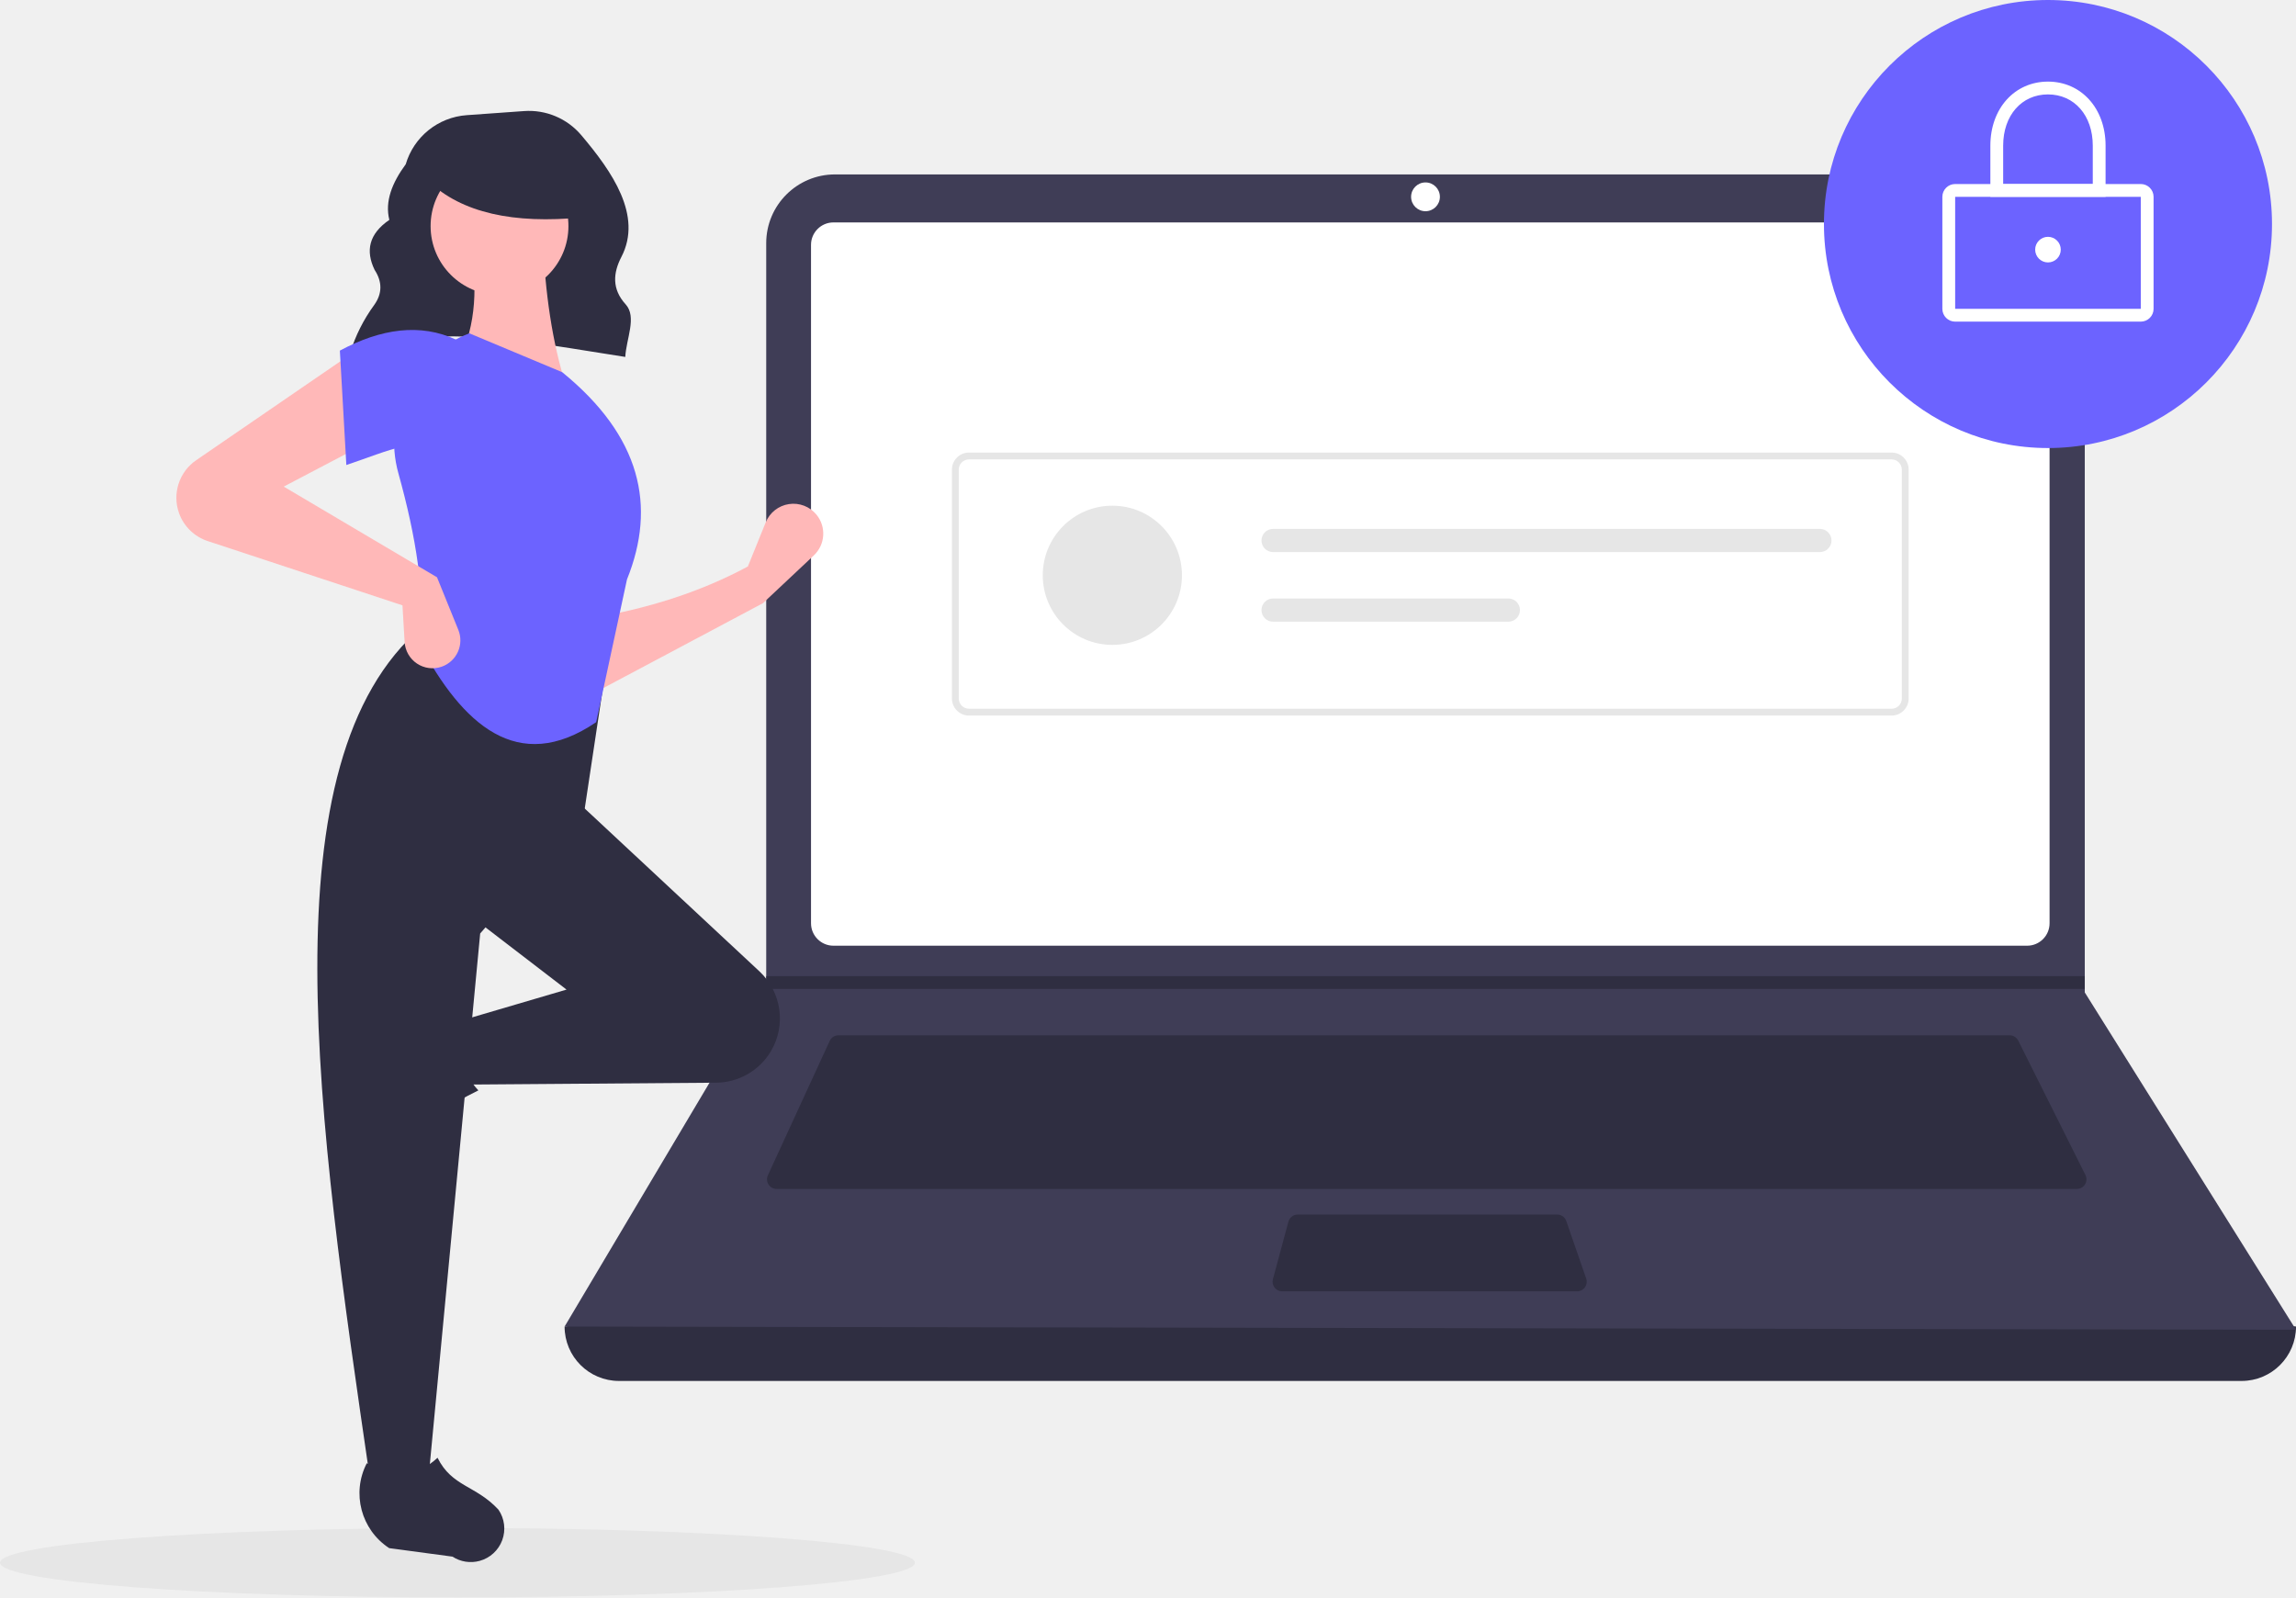
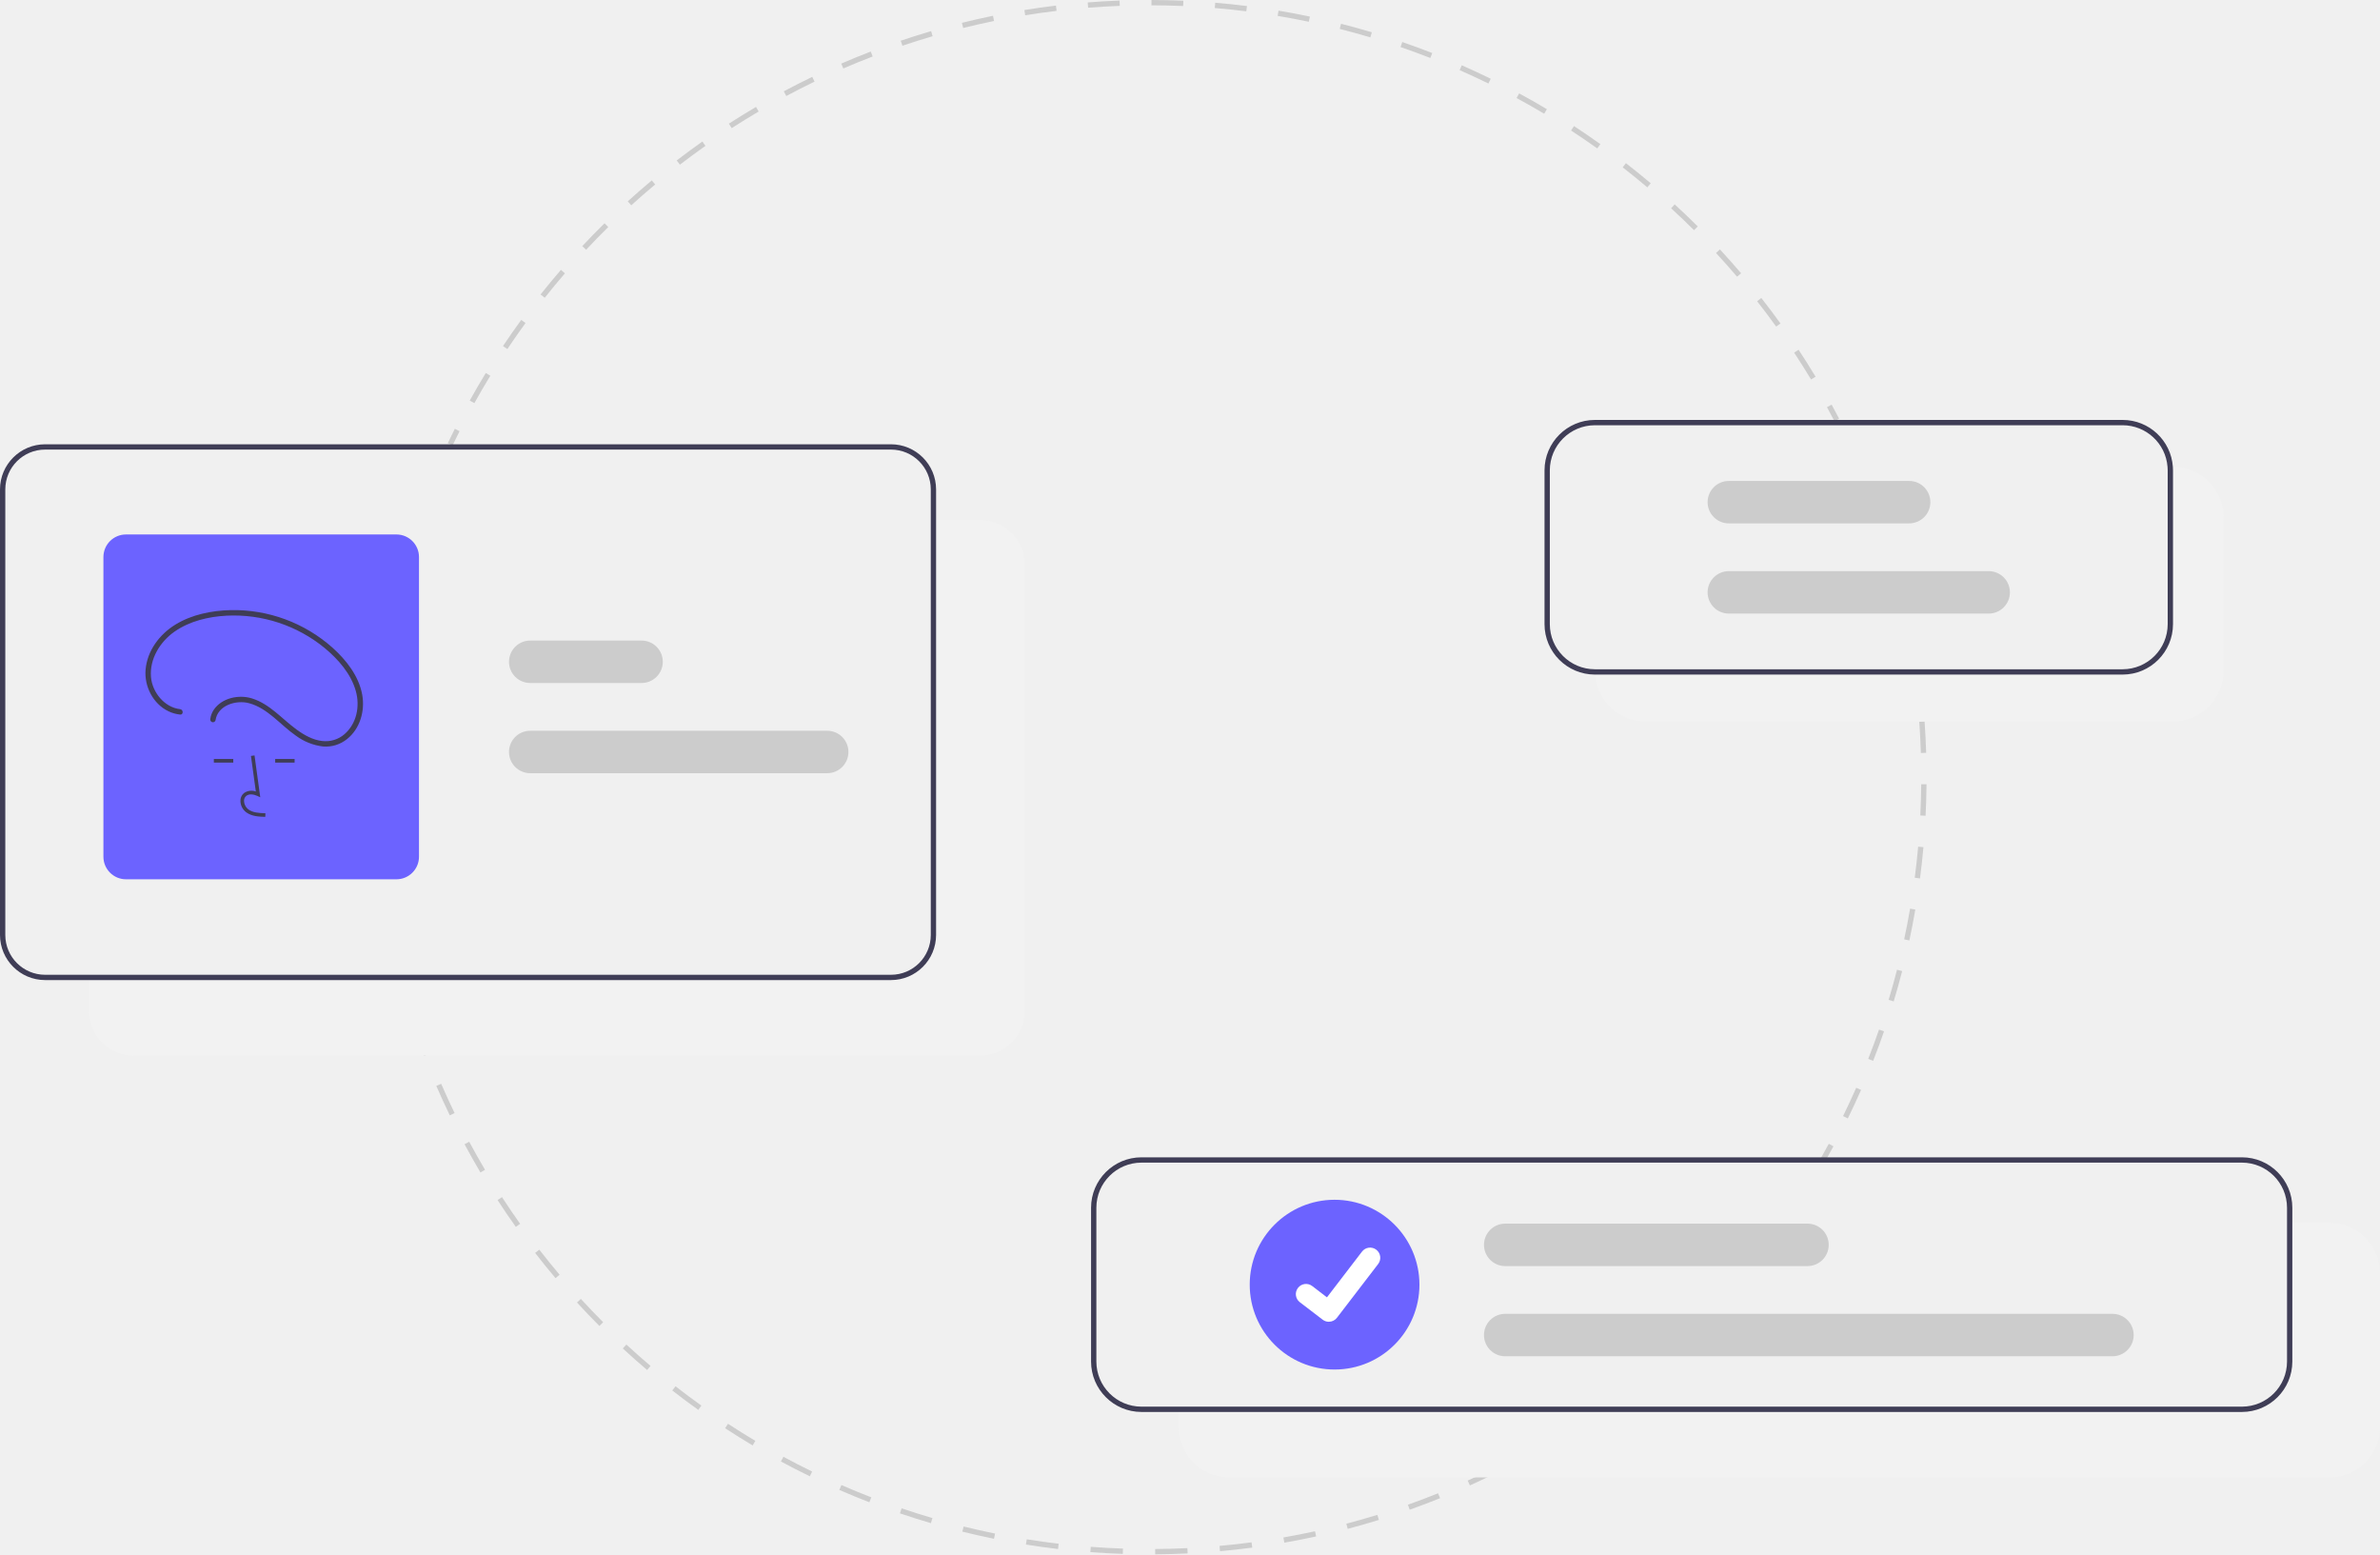
- <svg xmlns="http://www.w3.org/2000/svg" id="a5c16198-98a1-478b-8909-43624583dcf2" data-name="Layer 1" width="793" height="551.732" viewBox="0 0 793 551.732">
-   <ellipse cx="158" cy="539.732" rx="158" ry="12" fill="#e6e6e6" />
-   <path d="M324.272,296.554c27.497-11.695,61.744-4.285,95.191.858.311-6.228,4.084-13.808.132-18.153-4.801-5.279-4.359-10.825-1.47-16.404,7.388-14.265-3.197-29.444-13.884-42.065a23.669,23.669,0,0,0-19.755-8.292l-19.797,1.414A23.709,23.709,0,0,0,343.635,230.859v0c-4.727,6.429-7.257,12.841-5.664,19.219-7.081,4.839-8.27,10.68-5.089,17.264,2.698,4.146,2.669,8.182-.123,12.106a55.891,55.891,0,0,0-8.31,16.506Z" transform="translate(-203.5 -174.1342)" fill="#2f2e41" />
-   <path d="M977.709,651.097H417.291A18.791,18.791,0,0,1,398.5,632.306h0q304.727-35.415,598,0h0A18.791,18.791,0,0,1,977.709,651.097Z" transform="translate(-203.5 -174.1342)" fill="#2f2e41" />
-   <path d="M996.5,633.412l-598-1.105,69.306-116.616.332-.553V258.131a23.752,23.752,0,0,1,23.754-23.754H899.792a23.752,23.752,0,0,1,23.754,23.754V516.906Z" transform="translate(-203.5 -174.1342)" fill="#3f3d56" />
-   <path d="M491.35,250.957a7.746,7.746,0,0,0-7.738,7.738V493.031a7.747,7.747,0,0,0,7.738,7.738H903.65a7.747,7.747,0,0,0,7.738-7.738V258.694a7.747,7.747,0,0,0-7.738-7.738Z" transform="translate(-203.5 -174.1342)" fill="#fff" />
-   <path d="M493.078,531.718a3.325,3.325,0,0,0-3.013,1.93l-21.355,46.425a3.316,3.316,0,0,0,3.012,4.702H920.814a3.316,3.316,0,0,0,2.965-4.799L900.567,533.551a3.299,3.299,0,0,0-2.965-1.833Z" transform="translate(-203.5 -174.1342)" fill="#2f2e41" />
-   <circle cx="492.342" cy="67.98" r="4.974" fill="#fff" />
-   <path d="M651.7,593.619a3.321,3.321,0,0,0-3.202,2.454l-5.357,19.896a3.316,3.316,0,0,0,3.202,4.179h101.874a3.315,3.315,0,0,0,3.133-4.401l-6.887-19.896a3.318,3.318,0,0,0-3.134-2.231Z" transform="translate(-203.5 -174.1342)" fill="#2f2e41" />
-   <polygon points="720.046 337.135 720.046 341.556 264.306 341.556 264.649 341.004 264.649 337.135 720.046 337.135" fill="#2f2e41" />
-   <circle cx="707.335" cy="77.375" r="77.375" fill="#6c63ff" />
-   <path d="M942.89,285.223H878.779a4.426,4.426,0,0,1-4.421-4.421V242.114a4.426,4.426,0,0,1,4.421-4.421H942.89a4.426,4.426,0,0,1,4.421,4.421v38.688A4.426,4.426,0,0,1,942.89,285.223Zm-64.111-43.109v38.688h64.114L942.89,242.114Z" transform="translate(-203.5 -174.1342)" fill="#fff" />
-   <path d="M930.731,242.114h-39.793V224.428c0-12.81,8.368-22.107,19.896-22.107s19.896,9.297,19.896,22.107Zm-35.372-4.421h30.95V224.428c0-10.413-6.363-17.686-15.475-17.686s-15.475,7.273-15.475,17.686Z" transform="translate(-203.5 -174.1342)" fill="#fff" />
-   <circle cx="707.335" cy="86.218" r="4.421" fill="#fff" />
-   <path d="M856.82,421.284H538.18a5.908,5.908,0,0,1-5.901-5.901V336.342a5.908,5.908,0,0,1,5.901-5.901H856.82a5.908,5.908,0,0,1,5.901,5.901V415.383A5.908,5.908,0,0,1,856.82,421.284Zm-318.64-88.482a3.544,3.544,0,0,0-3.54,3.54V415.383a3.544,3.544,0,0,0,3.54,3.54H856.82a3.544,3.544,0,0,0,3.54-3.54V336.342a3.544,3.544,0,0,0-3.54-3.54Z" transform="translate(-203.5 -174.1342)" fill="#e6e6e6" />
-   <circle cx="384.19" cy="198.695" r="24.036" fill="#e6e6e6" />
-   <path d="M643.203,356.805a4.006,4.006,0,1,0,0,8.012H832.061a4.006,4.006,0,0,0,0-8.012Z" transform="translate(-203.5 -174.1342)" fill="#e6e6e6" />
-   <path d="M643.203,380.842a4.006,4.006,0,1,0,0,8.012H724.469a4.006,4.006,0,1,0,0-8.012Z" transform="translate(-203.5 -174.1342)" fill="#e6e6e6" />
-   <path d="M467.022,382.462,408.119,413.778l-.746-26.096c19.226-3.209,37.517-8.797,54.429-17.895l6.16-15.22a10.318,10.318,0,0,1,17.536-2.678l0,0a10.318,10.318,0,0,1-.908,14.069Z" transform="translate(-203.5 -174.1342)" fill="#ffb8b8" />
-   <path d="M323.098,563.267v0a11.574,11.574,0,0,1,1.469-9.363l12.939-19.858a22.612,22.612,0,0,1,29.335-7.739h0c-5.438,9.256-4.68,17.377,1.878,24.434a117.631,117.631,0,0,0-27.936,19.045A11.574,11.574,0,0,1,323.098,563.267Z" transform="translate(-203.5 -174.1342)" fill="#2f2e41" />
-   <path d="M469.705,537.303l0,0a22.203,22.203,0,0,1-18.871,10.779l-85.96.651-3.728-21.623,38.026-11.184-32.061-24.605L402.154,450.313l63.65,59.324A22.203,22.203,0,0,1,469.705,537.303Z" transform="translate(-203.5 -174.1342)" fill="#2f2e41" />
-   <path d="M351.453,685.179H331.321c-18.075-123.898-36.474-248.142,17.895-294.515l64.122,10.439L405.136,455.532l-35.789,41.008Z" transform="translate(-203.5 -174.1342)" fill="#2f2e41" />
-   <path d="M369.149,713.246h0a11.574,11.574,0,0,1-9.363-1.469l-21.859-2.938a22.612,22.612,0,0,1-7.741-29.335v0c9.257,5.437,17.377,4.679,24.434-1.879,4.986,10.067,13.201,9.453,21.047,17.935A11.574,11.574,0,0,1,369.149,713.246Z" transform="translate(-203.5 -174.1342)" fill="#2f2e41" />
-   <path d="M399.172,307.902l-37.28-8.947c6.192-12.674,6.702-26.776,3.728-41.754l25.351-.746C391.764,275.08,394.167,292.481,399.172,307.902Z" transform="translate(-203.5 -174.1342)" fill="#ffb8b8" />
-   <path d="M409.418,423.552c-27.139,18.493-46.314.633-60.947-26.923,2.033-16.862-1.259-37.041-7.357-58.966a40.138,40.138,0,0,1,24.506-48.401h0l32.061,13.421c27.224,22.19,32.582,46.227,22.368,71.578Z" transform="translate(-203.5 -174.1342)" fill="#6c63ff" />
-   <path d="M331.321,326.542,301.497,342.2l52.938,31.316,7.366,18.17a9.637,9.637,0,0,1-5.789,12.731h0a9.637,9.637,0,0,1-12.762-8.544l-.745-12.663-67.284-22.204a15.733,15.733,0,0,1-9.873-9.611v0a15.733,15.733,0,0,1,5.903-18.303l54.105-37.118Z" transform="translate(-203.5 -174.1342)" fill="#ffb8b8" />
-   <path d="M361.146,329.524c-12.439-5.451-23.749.47-38.026,5.219l-2.237-39.517c14.176-7.556,27.692-9.593,40.263-3.728Z" transform="translate(-203.5 -174.1342)" fill="#6c63ff" />
-   <circle cx="172.525" cy="78.093" r="23.802" fill="#ffb8b8" />
-   <path d="M404.5,249.224c-23.566,2.308-41.523-1.546-53-12.52v-8.838h51Z" transform="translate(-203.5 -174.1342)" fill="#2f2e41" />
+ <svg xmlns="http://www.w3.org/2000/svg" id="b4e3060f-5130-489b-849d-7962070b1d51" data-name="Layer 1" width="897.5" height="585.991" viewBox="0 0 897.5 585.991">
+   <path d="M748.235,693.189l-1.118-1.658q2.479-1.671,4.922-3.389l1.151,1.636Q750.731,691.508,748.235,693.189Z" transform="translate(-151.25 -157.0044)" fill="#ccc" />
+   <path d="M586.882,742.996l-.014-2c4.044-.029,8.132-.142,12.15-.336l.097,1.998C595.069,742.853,590.953,742.966,586.882,742.996Zm-12.235-.163c-4.061-.138-8.171-.362-12.218-.667l.15-1.994c4.019.303,8.102.526,12.135.662Zm36.671-1.018-.179-1.992c4.014-.36,8.077-.811,12.076-1.339l.262,1.982C619.45,740.999,615.359,741.452,611.318,741.815Zm-61.069-.821c-4.042-.474-8.12-1.039-12.121-1.679l.316-1.975c3.973.635,8.023,1.196,12.038,1.667Zm85.32-2.382-.344-1.97c3.969-.694,7.98-1.482,11.922-2.344l.427,1.954C643.604,737.119,639.565,737.913,635.569,738.611Zm-109.48-1.481c-3.979-.809-7.996-1.713-11.938-2.688l.48-1.941c3.915.968,7.904,1.866,11.856,2.669Zm133.381-3.74-.508-1.935c3.9-1.025,7.831-2.148,11.684-3.336l.59,1.911C667.355,731.227,663.396,732.357,659.469,733.39Zm-157.161-2.145c-3.902-1.142-7.836-2.384-11.693-3.691l.642-1.895c3.831,1.299,7.738,2.532,11.613,3.666Zm180.54-5.068L682.179,724.293c3.8-1.35,7.623-2.799,11.363-4.307l.748,1.854C690.524,723.359,686.675,724.819,682.848,726.178Zm-203.758-2.804c-3.797-1.469-7.611-3.037-11.335-4.661l.799-1.833c3.699,1.613,7.487,3.17,11.258,4.629Zm226.45-6.348-.826-1.821c3.678-1.667,7.366-3.432,10.962-5.247l.901,1.785C712.957,713.57,709.243,715.348,705.54,717.026Zm-248.913-3.446c-3.655-1.78-7.322-3.662-10.9-5.594l.95-1.76c3.553,1.918,7.195,3.788,10.825,5.556ZM727.385,706.002l-.975-1.746c3.523-1.967,7.051-4.035,10.485-6.146l1.047,1.704C734.484,701.939,730.932,704.021,727.385,706.002Zm-292.311-4.061c-3.489-2.077-6.984-4.259-10.39-6.484l1.094-1.674c3.383,2.21,6.854,4.377,10.319,6.439Zm-20.499-13.395c-3.302-2.36-6.603-4.825-9.811-7.325l1.229-1.577c3.186,2.483,6.464,4.931,9.744,7.275Zm-19.307-15.05c-3.1-2.631-6.184-5.36-9.166-8.112l1.356-1.47c2.962,2.733,6.025,5.444,9.104,8.057Zm-17.985-16.596c-2.868-2.876-5.714-5.851-8.459-8.842l1.474-1.353c2.726,2.971,5.552,5.925,8.401,8.782ZM360.74,638.875c-2.616-3.099-5.204-6.298-7.694-9.51l1.581-1.226c2.473,3.189,5.044,6.367,7.642,9.445ZM345.755,619.544c-2.351-3.309-4.665-6.711-6.875-10.113l1.677-1.09c2.195,3.379,4.493,6.759,6.828,10.045ZM332.433,599.041c-2.068-3.492-4.088-7.075-6.006-10.647l1.762-.946c1.905,3.548,3.912,7.106,5.965,10.575Zm-11.56-21.535c-1.767-3.649-3.48-7.387-5.093-11.107l1.835-.795c1.601,3.695,3.303,7.406,5.058,11.031Zm-9.713-22.415c-1.456-3.789-2.851-7.658-4.145-11.5l1.895-.639c1.286,3.816,2.67,7.659,4.117,11.421Z" transform="translate(-151.25 -157.0044)" fill="#ccc" />
+   <path d="M303.322,531.808q-.838-2.887-1.618-5.799l1.932-.518q.774,2.892,1.607,5.759Z" transform="translate(-151.25 -157.0044)" fill="#ccc" />
+   <path d="M873.943,417.392q-.332-2.977-.723-5.935l1.983-.263q.394,2.979.729,5.976Z" transform="translate(-151.25 -157.0044)" fill="#ccc" />
+   <path d="M848.066,578.66l-1.796-.879c1.718-3.51,3.388-7.104,4.963-10.684l1.831.806C851.477,571.507,849.796,575.126,848.066,578.66Zm9.552-21.71-1.862-.73c1.427-3.638,2.799-7.356,4.077-11.052l1.89.653C860.437,549.542,859.056,553.286,857.618,556.95Zm7.754-22.416-1.916-.576c1.127-3.749,2.192-7.567,3.163-11.349l1.937.498C867.579,526.914,866.507,530.759,865.372,534.534Zm5.9-22.975-1.956-.418c.817-3.823,1.567-7.715,2.228-11.57l1.971.338C872.851,503.791,872.096,507.71,871.273,511.559Zm4.013-23.381-1.983-.258c.504-3.871.936-7.812,1.284-11.713l1.992.178C876.228,480.313,875.793,484.281,875.285,488.178Zm2.11-23.63-1.998-.098c.191-3.898.305-7.862.34-11.779l2,.018C877.702,456.633,877.587,460.623,877.395,464.548Zm-1.785-23.662c-.12-3.91-.321-7.868-.598-11.764l1.995-.142c.278,3.922.48,7.907.602,11.844Z" transform="translate(-151.25 -157.0044)" fill="#ccc" />
+   <path d="M839.736,594.437l-1.739-.987q1.474-2.597,2.896-5.227l1.759.951Q841.221,591.822,839.736,594.437Z" transform="translate(-151.25 -157.0044)" fill="#ccc" />
+   <path d="M321.923,324.933l-1.805-.86q1.296-2.719,2.647-5.408l1.787.897Q323.211,322.233,321.923,324.933Z" transform="translate(-151.25 -157.0044)" fill="#ccc" />
+   <path d="M330.136,308.993l-1.749-.971c1.939-3.494,3.977-6.993,6.056-10.401l1.707,1.042C334.085,302.048,332.062,305.523,330.136,308.993Zm504.064-8.926c-2.043-3.392-4.187-6.792-6.373-10.105l1.669-1.102c2.201,3.336,4.36,6.76,6.417,10.174Zm-491.615-11.481-1.663-1.11c2.219-3.322,4.537-6.644,6.89-9.872l1.616,1.178C347.092,281.988,344.789,285.287,342.585,288.586Zm478.46-8.46c-2.318-3.218-4.734-6.432-7.18-9.551l1.574-1.234c2.463,3.141,4.895,6.376,7.229,9.616Zm-464.378-10.86-1.567-1.243c2.484-3.13,5.066-6.25,7.673-9.274l1.514,1.307C361.698,263.058,359.134,266.157,356.667,269.266Zm449.634-7.941c-2.575-3.021-5.246-6.027-7.937-8.935l1.468-1.358c2.71,2.928,5.398,5.954,7.991,8.996ZM372.278,251.164l-1.46-1.367c2.728-2.914,5.555-5.812,8.403-8.615l1.403,1.425C377.795,245.391,374.987,248.27,372.278,251.164Zm417.79-7.378c-2.81-2.798-5.717-5.577-8.641-8.259l1.352-1.474c2.944,2.701,5.871,5.499,8.7,8.316ZM389.311,234.398l-1.344-1.481c2.957-2.682,6.01-5.34,9.076-7.9l1.282,1.535C395.28,229.094,392.247,231.734,389.311,234.398Zm383.145-6.771c-3.031-2.561-6.156-5.094-9.288-7.528l1.227-1.579c3.154,2.451,6.3,5.001,9.352,7.58Zm-364.803-8.547-1.218-1.586c3.165-2.431,6.425-4.83,9.689-7.132l1.152,1.635C414.032,214.283,410.795,216.666,407.652,219.08Zm345.927-6.124c-3.231-2.305-6.553-4.574-9.874-6.744l1.094-1.674c3.344,2.185,6.688,4.469,9.942,6.791ZM427.179,205.314,426.095,203.633c3.353-2.164,6.798-4.288,10.239-6.313l1.015,1.724C433.931,201.056,430.51,203.165,427.179,205.314Zm306.381-5.436c-3.406-2.031-6.904-4.021-10.396-5.912l.953-1.759c3.516,1.905,7.038,3.908,10.468,5.953Zm-285.795-6.682-.943-1.764c3.522-1.883,7.129-3.716,10.721-5.45l.869,1.801C454.846,189.505,451.264,191.327,447.765,193.196Zm264.768-4.71c-3.574-1.749-7.225-3.443-10.851-5.036l.804-1.831c3.651,1.604,7.327,3.31,10.925,5.071Zm-243.261-5.67-.794-1.836c3.66-1.583,7.405-3.113,11.131-4.546l.718,1.867C476.626,179.724,472.907,181.243,469.272,182.816Zm221.36-3.95c-3.697-1.444-7.476-2.832-11.233-4.124l.65-1.892c3.783,1.301,7.588,2.698,11.311,4.152Zm-199.077-4.619-.64-1.895c3.784-1.278,7.641-2.493,11.464-3.611l.561,1.92C499.143,171.771,495.312,172.978,491.555,174.247Zm176.448-3.16c-3.808-1.135-7.69-2.205-11.539-3.181l.491-1.938c3.876.982,7.785,2.06,11.619,3.202Zm-153.542-3.538-.481-1.941c3.874-.96,7.817-1.853,11.719-2.65l.401,1.959C522.225,165.709,518.309,166.595,514.462,167.549Zm130.338-2.342c-3.871-.812-7.822-1.557-11.745-2.212l.33-1.973c3.95.66,7.929,1.41,11.826,2.228Zm-106.944-2.444-.32-1.975c3.941-.639,7.951-1.204,11.916-1.679l.238,1.985C545.752,161.566,541.77,162.128,537.856,162.762Zm83.373-1.495c-3.927-.491-7.926-.909-11.886-1.24l.167-1.993c3.988.333,8.015.753,11.969,1.249Zm-59.646-1.355-.157-1.994c3.979-.313,8.021-.549,12.013-.701l.076,1.999C569.55,159.367,565.535,159.601,561.583,159.913Zm35.832-.639c-3.96-.169-7.98-.26-11.949-.27l.005-2c3.995.01,8.042.101,12.029.271Z" transform="translate(-151.25 -157.0044)" fill="#ccc" />
+   <path d="M843.018,315.788q-1.382-2.654-2.816-5.274l1.754-.96q1.444,2.639,2.835,5.311Z" transform="translate(-151.25 -157.0044)" fill="#ccc" />
+   <path d="M520.75,353.003h-18.5v156.5a15.018,15.018,0,0,1-15,15H184.75v13.5a17.024,17.024,0,0,0,17,17h319a17.024,17.024,0,0,0,17-17v-168A17.024,17.024,0,0,0,520.75,353.003Z" transform="translate(-151.25 -157.0044)" fill="#f2f2f2" />
+   <path d="M487.25,324.503h-319a17.024,17.024,0,0,0-17,17v168a17.024,17.024,0,0,0,17,17h319a17.024,17.024,0,0,0,17-17v-168A17.024,17.024,0,0,0,487.25,324.503Zm15,185a15.018,15.018,0,0,1-15,15h-319a15.018,15.018,0,0,1-15-15v-168a15.018,15.018,0,0,1,15-15h319a15.018,15.018,0,0,1,15,15Z" transform="translate(-151.25 -157.0044)" fill="#3f3d56" />
+   <path d="M463.191,448.503h-112a8,8,0,1,1,0-16h112a8,8,0,0,1,0,16Z" transform="translate(-151.25 -157.0044)" fill="#ccc" />
+   <path d="M393.191,414.503h-42a8,8,0,1,1,0-16h42a8,8,0,0,1,0,16Z" transform="translate(-151.25 -157.0044)" fill="#ccc" />
+   <path d="M300.75,488.503h-102a8.51,8.51,0,0,1-8.5-8.5v-113a8.51,8.51,0,0,1,8.5-8.5h102a8.51,8.51,0,0,1,8.5,8.5v113A8.51,8.51,0,0,1,300.75,488.503Z" transform="translate(-151.25 -157.0044)" fill="#6c63ff" />
+   <path d="M251.294,464.966c-2.249-.063-5.048-.141-7.203-1.716a5.533,5.533,0,0,1-2.177-4.131,3.721,3.721,0,0,1,1.265-3.056,4.802,4.802,0,0,1,4.543-.654l-1.836-13.418,1.348-.185,2.159,15.775-1.125-.516c-1.305-.599-3.096-.903-4.209.038a2.39,2.39,0,0,0-.784,1.969,4.181,4.181,0,0,0,1.62,3.08c1.677,1.226,3.908,1.384,6.439,1.455Z" transform="translate(-151.25 -157.0044)" fill="#3f3d56" />
+   <rect x="80.643" y="286.144" width="7.327" height="1.36" fill="#3f3d56" />
+   <rect x="103.77" y="286.144" width="7.327" height="1.36" fill="#3f3d56" />
+   <path d="M219.163,424.362c-5.9-.673-10.47-6.326-10.972-12.063-.597-6.824,3.377-13.306,8.829-17.135,5.702-4.005,12.806-5.677,19.679-6.045a54.085,54.085,0,0,1,36.969,12.185c5.15,4.278,9.96,9.727,11.783,16.308,1.583,5.716.295,12.191-4.302,16.194a10.868,10.868,0,0,1-8.34,2.568c-3.567-.37-6.858-2.246-9.707-4.317-5.542-4.029-10.091-9.642-16.843-11.748-4.951-1.544-11.375-.185-14.4,4.292a8.149,8.149,0,0,0-1.301,3.414,1.057,1.057,0,0,0,.713,1.255,1.027,1.027,0,0,0,1.255-.713c.794-5.639,7.728-7.743,12.593-6.455,7.094,1.878,11.856,8.208,17.676,12.23a21.48,21.48,0,0,0,10.294,4.109,12.782,12.782,0,0,0,8.981-2.759c4.972-3.926,6.874-10.679,5.774-16.759-1.273-7.041-6.012-13.075-11.212-17.747a56.083,56.083,0,0,0-38.327-14.159c-7.192.165-14.697,1.65-20.893,5.452-6.01,3.687-10.656,9.857-11.263,17.028-.534,6.312,2.852,12.914,8.665,15.679a13.57,13.57,0,0,0,4.348,1.227c1.303.149,1.292-1.893,0-2.041Z" transform="translate(-151.25 -157.0044)" fill="#3f3d56" />
+   <path d="M1029.75,618.003h-16.06v52.32a17.024,17.024,0,0,1-17,17H595.75v7.68a19.017,19.017,0,0,0,19,19h415a19.017,19.017,0,0,0,19-19v-58A19.017,19.017,0,0,0,1029.75,618.003Z" transform="translate(-151.25 -157.0044)" fill="#f2f2f2" />
+   <path d="M996.69,593.323h-415a19.017,19.017,0,0,0-19,19v58a19.017,19.017,0,0,0,19,19h415a19.017,19.017,0,0,0,19-19v-58A19.017,19.017,0,0,0,996.69,593.323Zm17,77a17.024,17.024,0,0,1-17,17h-415a17.024,17.024,0,0,1-17-17v-58a17.024,17.024,0,0,1,17-17h415a17.024,17.024,0,0,1,17,17Z" transform="translate(-151.25 -157.0044)" fill="#3f3d56" />
+   <path d="M654.521,609.326a32,32,0,1,0,32,32A32.037,32.037,0,0,0,654.521,609.326Z" transform="translate(-151.25 -157.0044)" fill="#6c63ff" />
+   <path d="M947.86,668.326h-229a8,8,0,1,1,0-16h229a8,8,0,0,1,0,16Z" transform="translate(-151.25 -157.0044)" fill="#ccc" />
+   <path d="M832.86,634.326h-114a8,8,0,1,1,0-16h114a8,8,0,0,1,0,16Z" transform="translate(-151.25 -157.0044)" fill="#ccc" />
+   <path id="b075a903-93c9-45c1-bbfc-445555d45864" data-name="Path 395" d="M652.351,655.318a3.812,3.812,0,0,1-2.293-.762l-.041-.031-8.638-6.608a3.839,3.839,0,0,1,4.671-6.093l5.595,4.29L664.866,628.867a3.837,3.837,0,0,1,5.38-.711l.001.001-.082.114.084-.114a3.842,3.842,0,0,1,.71,5.381l-15.551,20.279a3.839,3.839,0,0,1-3.053,1.497Z" transform="translate(-151.25 -157.0044)" fill="#fff" />
+   <path d="M970.75,333.003h-2.12q.06.645.06,1.32v58a17.024,17.024,0,0,1-17,17H752.75v.68c0,.44.02.88.05,1.32a19.004,19.004,0,0,0,18.95,17.68h199a19.017,19.017,0,0,0,19-19v-58A19.017,19.017,0,0,0,970.75,333.003Z" transform="translate(-151.25 -157.0044)" fill="#f2f2f2" />
+   <path d="M970.64,333.003a19.004,19.004,0,0,0-18.95-17.68h-199a19.017,19.017,0,0,0-19,19v58a19.017,19.017,0,0,0,19,19h199a19.017,19.017,0,0,0,19-19v-58C970.69,333.883,970.67,333.443,970.64,333.003Zm-1.95,59.32a17.024,17.024,0,0,1-17,17h-199a17.024,17.024,0,0,1-17-17v-58a17.024,17.024,0,0,1,17-17h199a17.016,17.016,0,0,1,16.94,15.68q.06.645.06,1.32Z" transform="translate(-151.25 -157.0044)" fill="#3f3d56" />
+   <path d="M901.191,388.326h-98a8,8,0,1,1,0-16h98a8,8,0,0,1,0,16Z" transform="translate(-151.25 -157.0044)" fill="#ccc" />
+   <path d="M871.191,354.326h-68a8,8,0,1,1,0-16h68a8,8,0,0,1,0,16Z" transform="translate(-151.25 -157.0044)" fill="#ccc" />
</svg>
